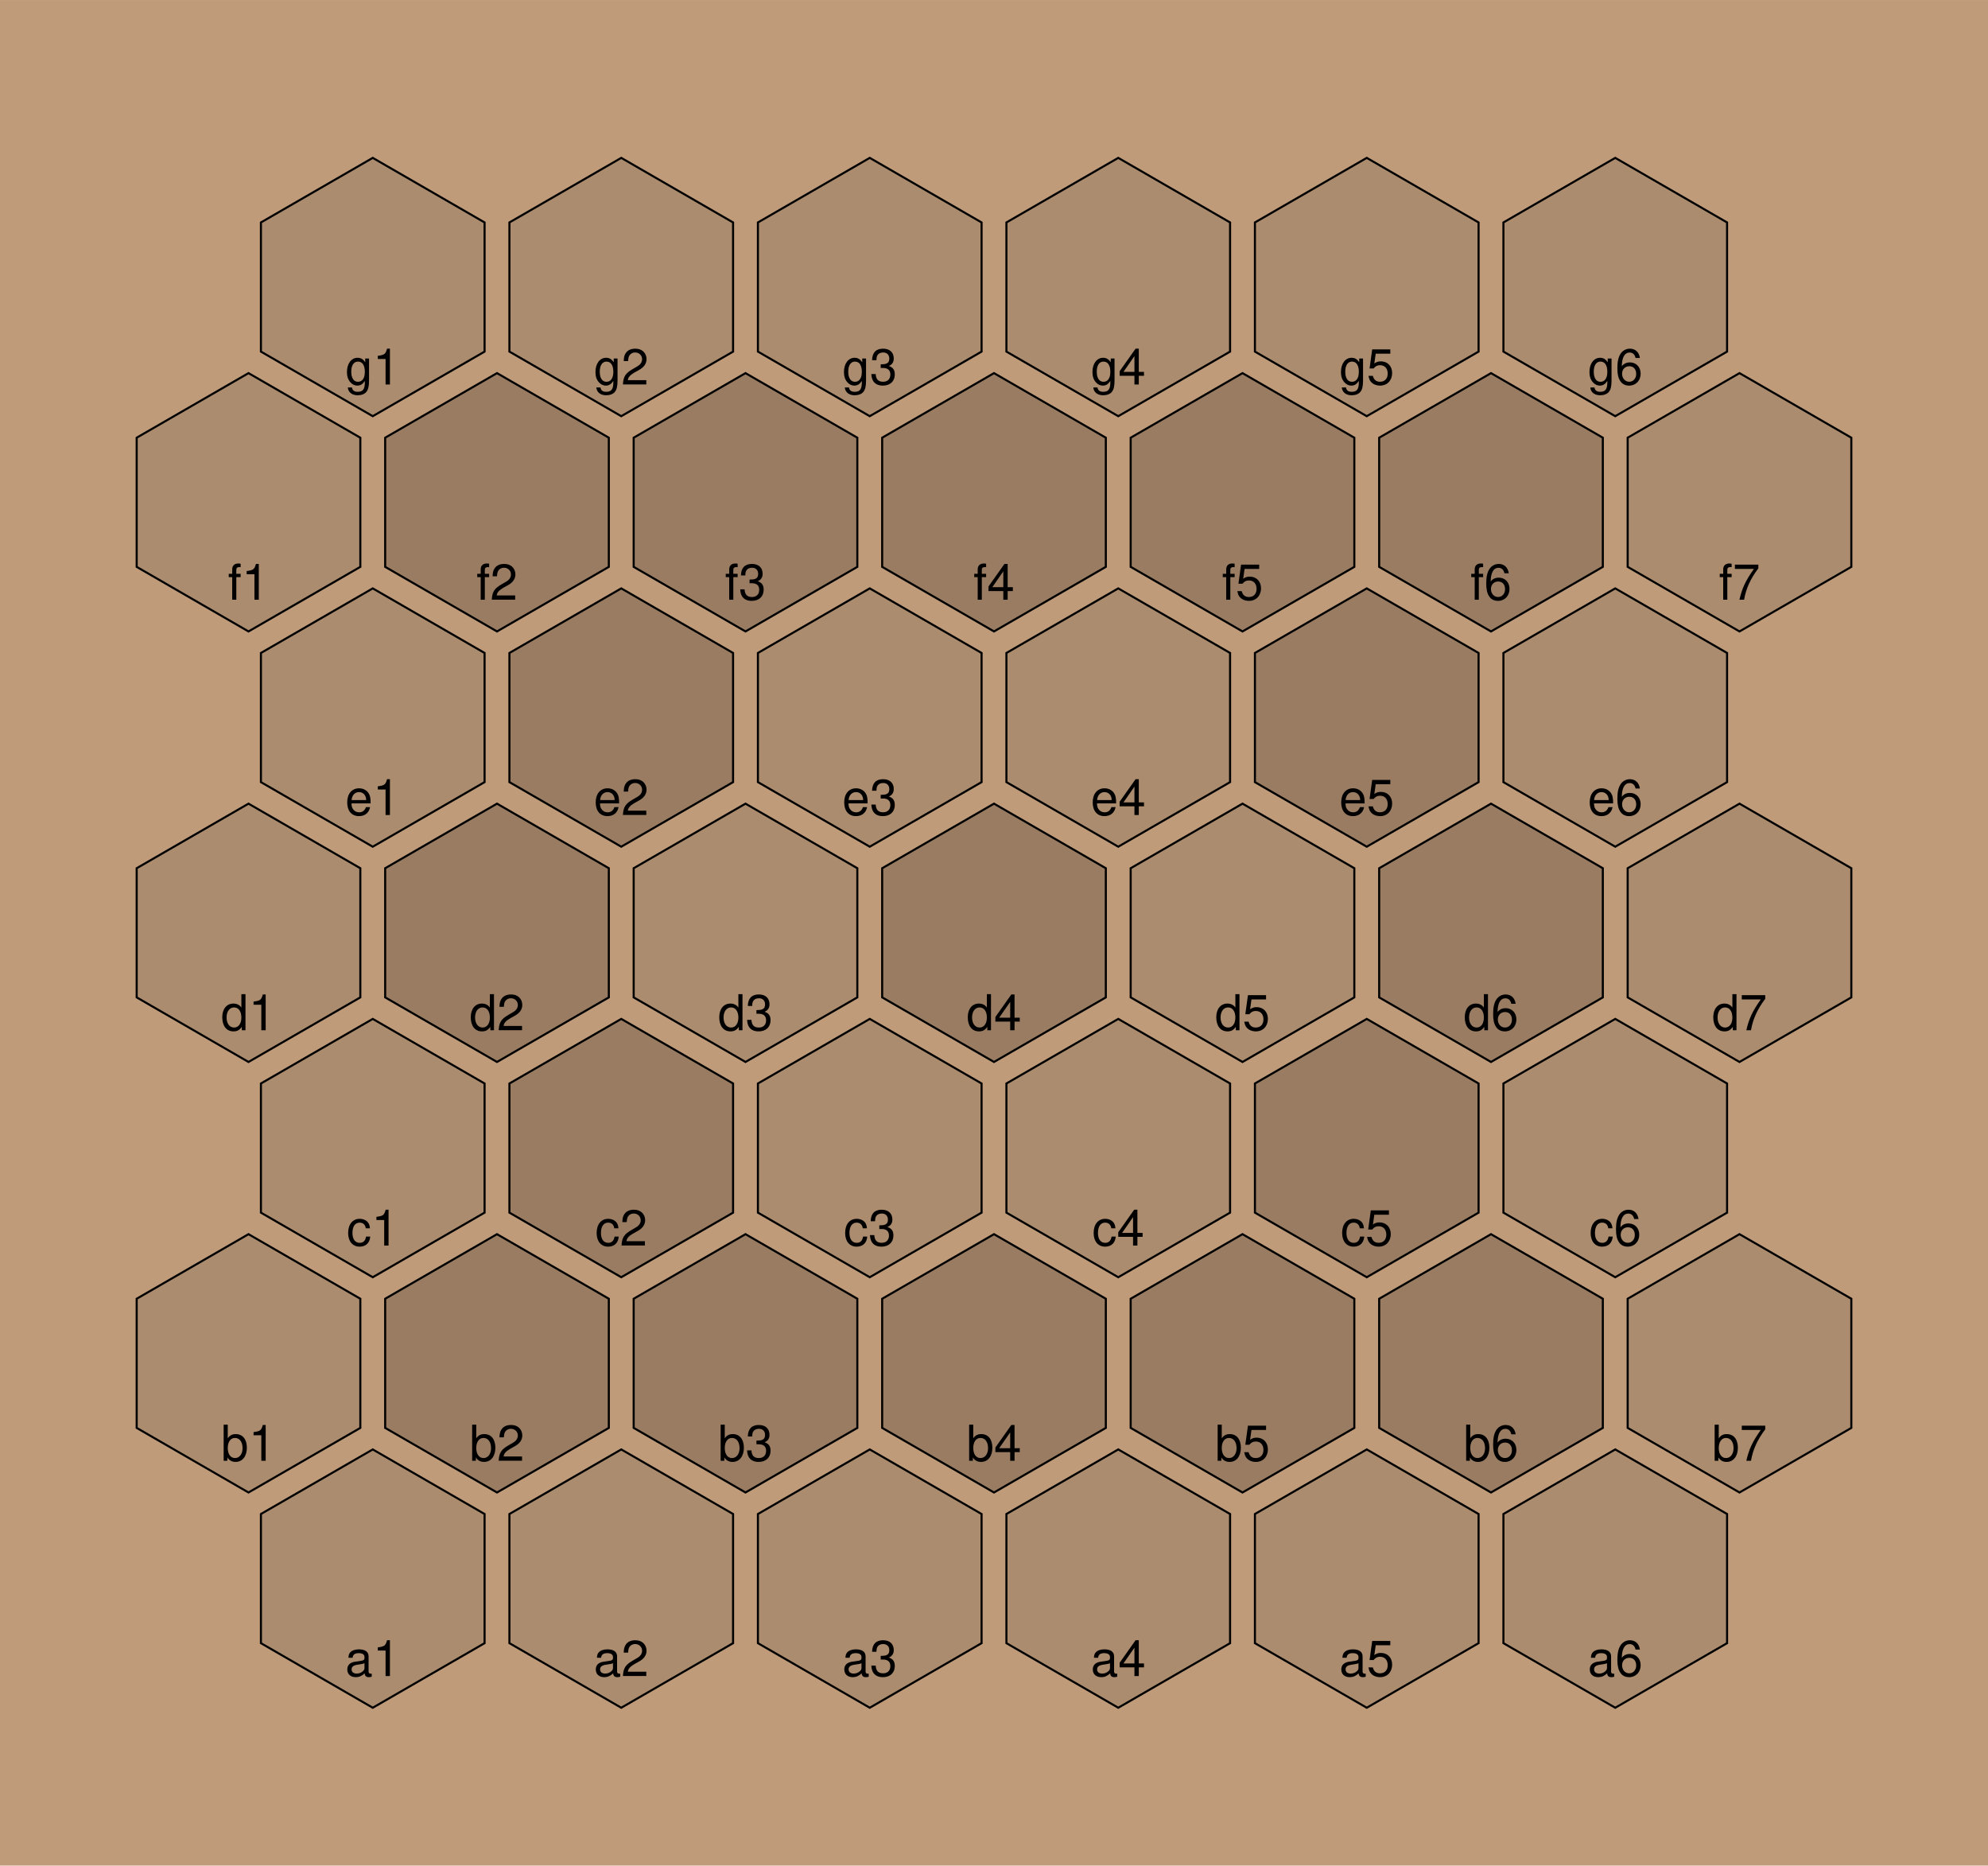
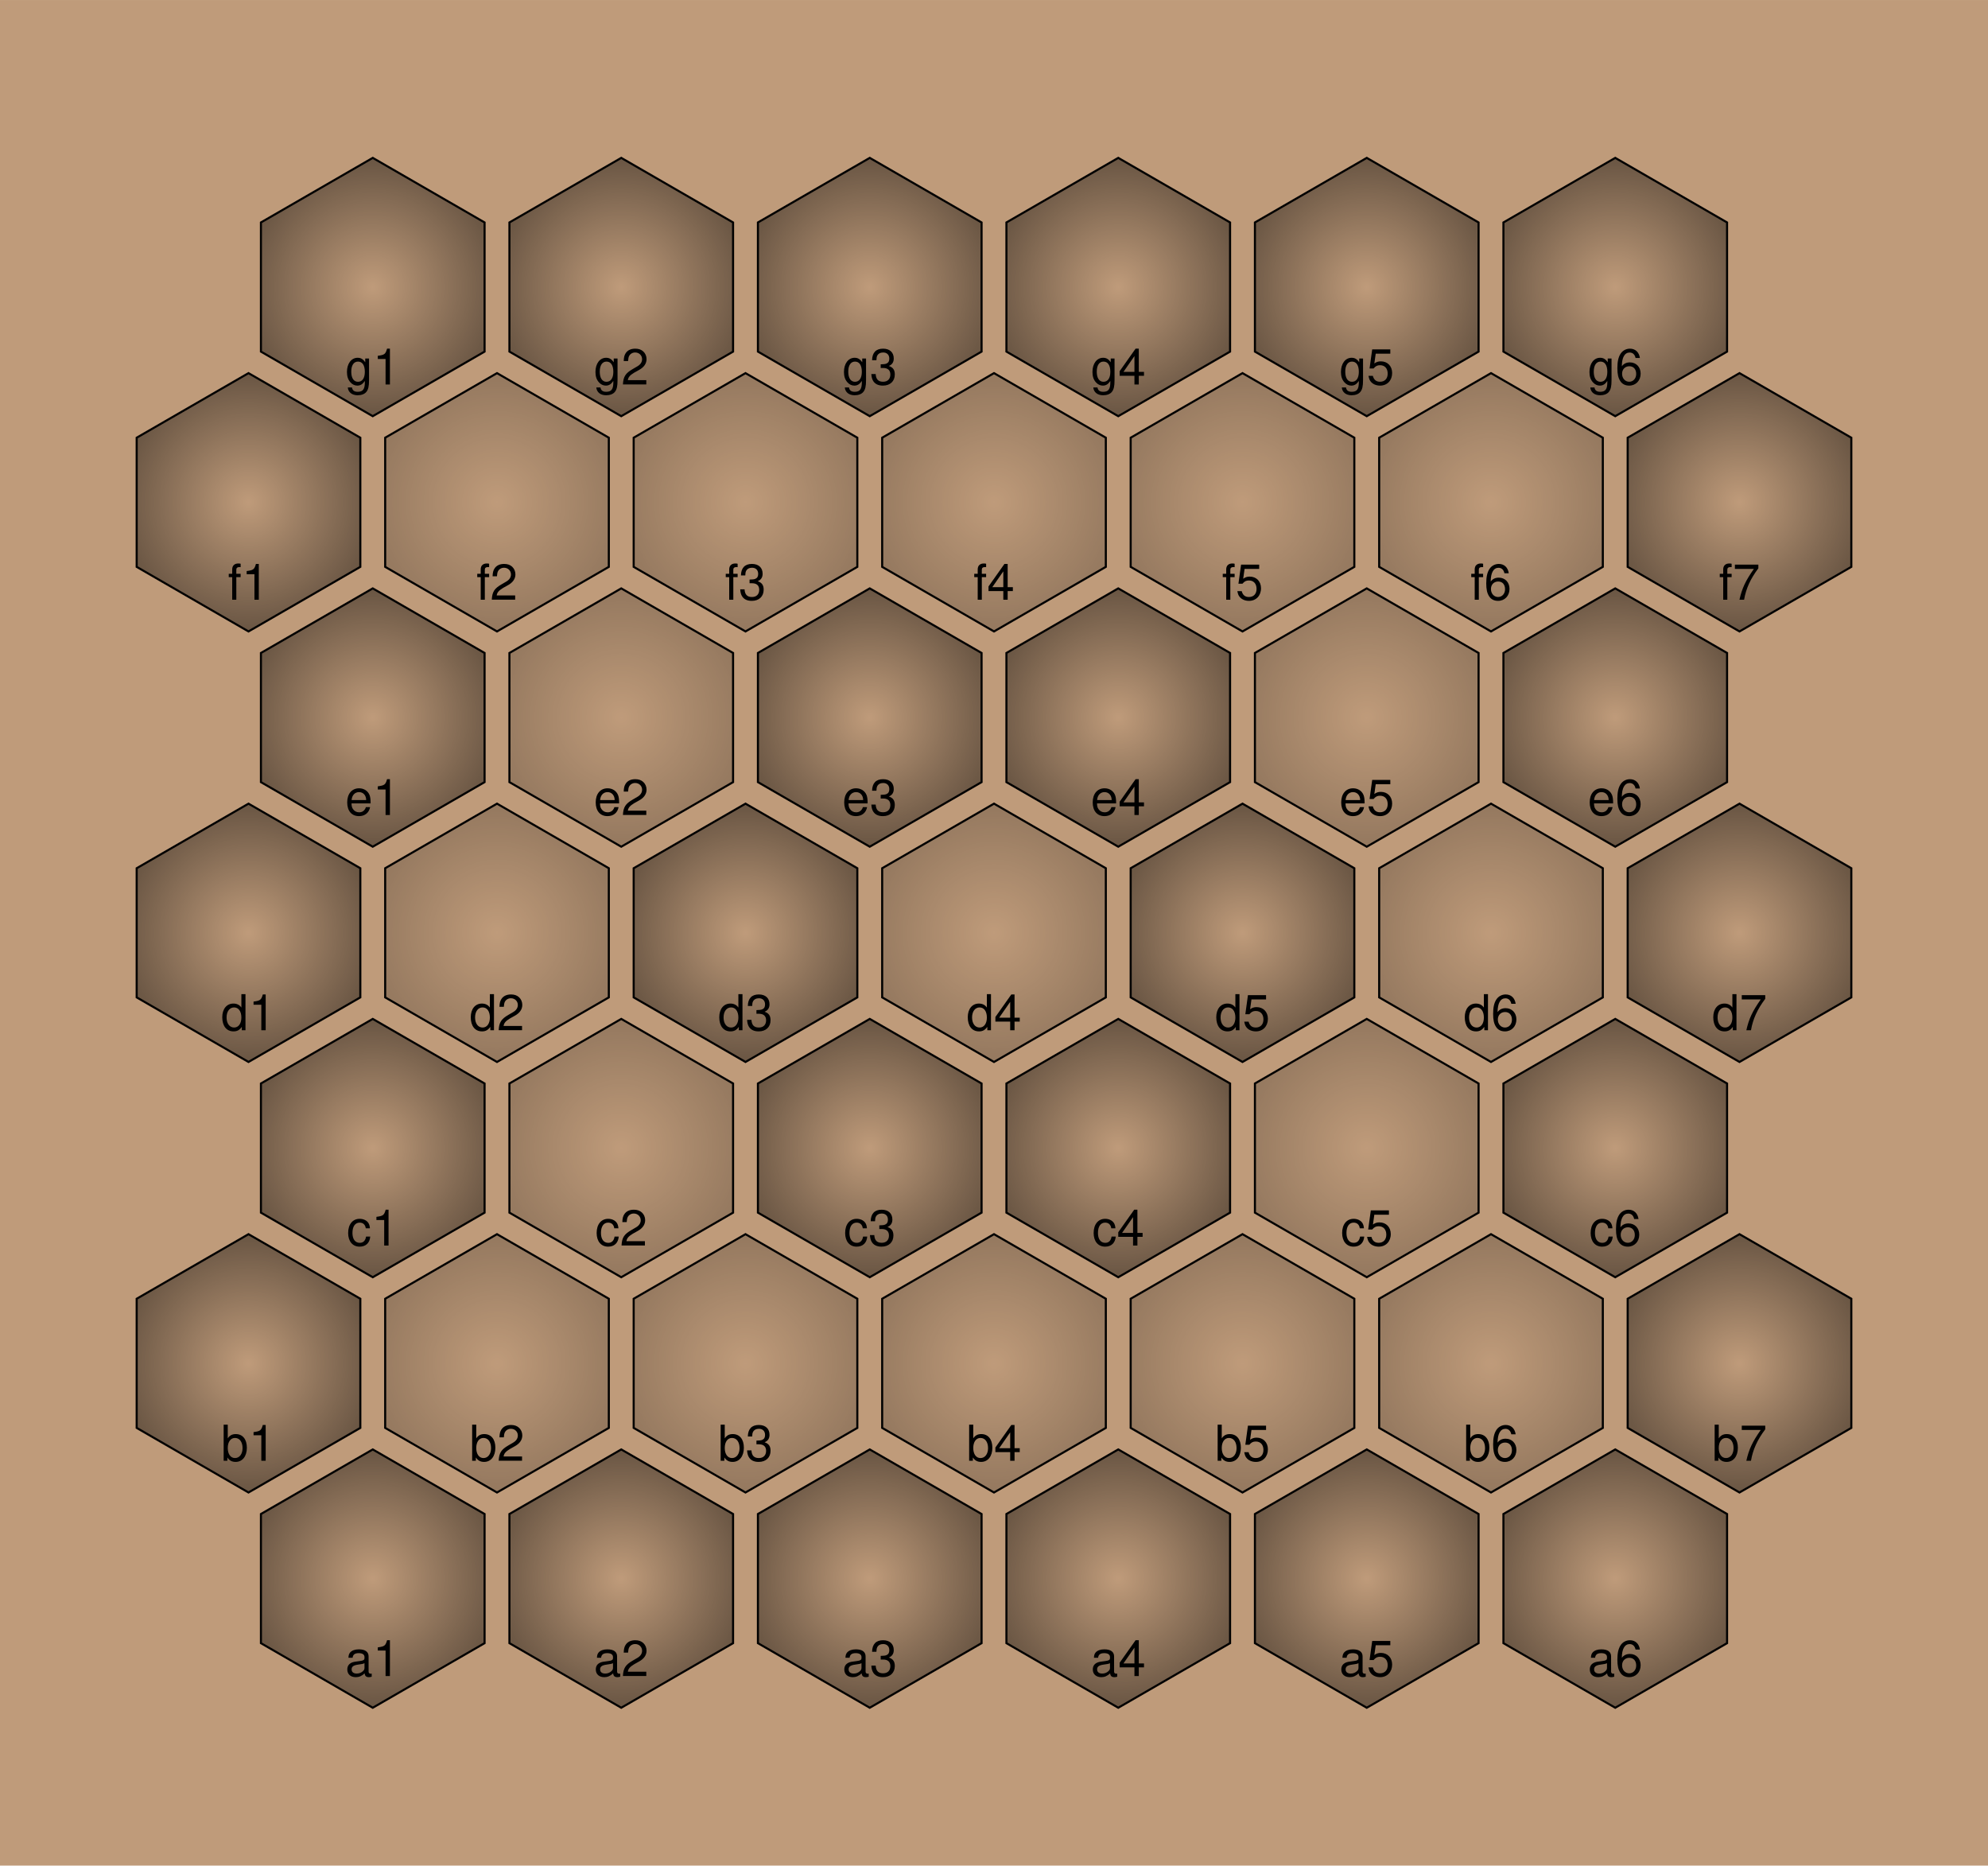
<svg xmlns="http://www.w3.org/2000/svg" width="24.0cm" height="22.517cm" viewBox="-2048.0 -1921.422 4096 3842.843">
  <defs>
- </defs>
+     <radialGradient cx="-1280" cy="1330.215" r="266.043" gradientUnits="userSpaceOnUse" id="d0">
+       <stop offset="0" stop-color="black" stop-opacity="0.0" />
+       <stop offset="1" stop-color="black" stop-opacity="0.45" />
+     </radialGradient>
+     <radialGradient cx="-768" cy="1330.215" r="266.043" gradientUnits="userSpaceOnUse" id="d1">
+       <stop offset="0" stop-color="black" stop-opacity="0.0" />
+       <stop offset="1" stop-color="black" stop-opacity="0.45" />
+     </radialGradient>
+     <radialGradient cx="-256" cy="1330.215" r="266.043" gradientUnits="userSpaceOnUse" id="d2">
+       <stop offset="0" stop-color="black" stop-opacity="0.0" />
+       <stop offset="1" stop-color="black" stop-opacity="0.45" />
+     </radialGradient>
+     <radialGradient cx="256" cy="1330.215" r="266.043" gradientUnits="userSpaceOnUse" id="d3">
+       <stop offset="0" stop-color="black" stop-opacity="0.0" />
+       <stop offset="1" stop-color="black" stop-opacity="0.45" />
+     </radialGradient>
+     <radialGradient cx="768" cy="1330.215" r="266.043" gradientUnits="userSpaceOnUse" id="d4">
+       <stop offset="0" stop-color="black" stop-opacity="0.0" />
+       <stop offset="1" stop-color="black" stop-opacity="0.45" />
+     </radialGradient>
+     <radialGradient cx="1280" cy="1330.215" r="266.043" gradientUnits="userSpaceOnUse" id="d5">
+       <stop offset="0" stop-color="black" stop-opacity="0.0" />
+       <stop offset="1" stop-color="black" stop-opacity="0.45" />
+     </radialGradient>
+     <radialGradient cx="-1536.0" cy="886.81" r="266.043" gradientUnits="userSpaceOnUse" id="d6">
+       <stop offset="0" stop-color="black" stop-opacity="0.0" />
+       <stop offset="1" stop-color="black" stop-opacity="0.45" />
+     </radialGradient>
+     <radialGradient cx="-1024.0" cy="886.81" r="266.043" gradientUnits="userSpaceOnUse" id="d7">
+       <stop offset="0" stop-color="black" stop-opacity="0.0" />
+       <stop offset="1" stop-color="black" stop-opacity="0.225" />
+     </radialGradient>
+     <radialGradient cx="-512" cy="886.81" r="266.043" gradientUnits="userSpaceOnUse" id="d8">
+       <stop offset="0" stop-color="black" stop-opacity="0.0" />
+       <stop offset="1" stop-color="black" stop-opacity="0.225" />
+     </radialGradient>
+     <radialGradient cx="-1.1368683772161603e-13" cy="886.81" r="266.043" gradientUnits="userSpaceOnUse" id="d9">
+       <stop offset="0" stop-color="black" stop-opacity="0.0" />
+       <stop offset="1" stop-color="black" stop-opacity="0.225" />
+     </radialGradient>
+     <radialGradient cx="512" cy="886.81" r="266.043" gradientUnits="userSpaceOnUse" id="d10">
+       <stop offset="0" stop-color="black" stop-opacity="0.0" />
+       <stop offset="1" stop-color="black" stop-opacity="0.225" />
+     </radialGradient>
+     <radialGradient cx="1024" cy="886.81" r="266.043" gradientUnits="userSpaceOnUse" id="d11">
+       <stop offset="0" stop-color="black" stop-opacity="0.0" />
+       <stop offset="1" stop-color="black" stop-opacity="0.225" />
+     </radialGradient>
+     <radialGradient cx="1536.0" cy="886.81" r="266.043" gradientUnits="userSpaceOnUse" id="d12">
+       <stop offset="0" stop-color="black" stop-opacity="0.0" />
+       <stop offset="1" stop-color="black" stop-opacity="0.45" />
+     </radialGradient>
+     <radialGradient cx="-1280.0" cy="443.405" r="266.043" gradientUnits="userSpaceOnUse" id="d13">
+       <stop offset="0" stop-color="black" stop-opacity="0.0" />
+       <stop offset="1" stop-color="black" stop-opacity="0.45" />
+     </radialGradient>
+     <radialGradient cx="-768.0" cy="443.405" r="266.043" gradientUnits="userSpaceOnUse" id="d14">
+       <stop offset="0" stop-color="black" stop-opacity="0.0" />
+       <stop offset="1" stop-color="black" stop-opacity="0.225" />
+     </radialGradient>
+     <radialGradient cx="-256" cy="443.405" r="266.043" gradientUnits="userSpaceOnUse" id="d15">
+       <stop offset="0" stop-color="black" stop-opacity="0.0" />
+       <stop offset="1" stop-color="black" stop-opacity="0.45" />
+     </radialGradient>
+     <radialGradient cx="256" cy="443.405" r="266.043" gradientUnits="userSpaceOnUse" id="d16">
+       <stop offset="0" stop-color="black" stop-opacity="0.0" />
+       <stop offset="1" stop-color="black" stop-opacity="0.45" />
+     </radialGradient>
+     <radialGradient cx="768.0" cy="443.405" r="266.043" gradientUnits="userSpaceOnUse" id="d17">
+       <stop offset="0" stop-color="black" stop-opacity="0.0" />
+       <stop offset="1" stop-color="black" stop-opacity="0.225" />
+     </radialGradient>
+     <radialGradient cx="1280.0" cy="443.405" r="266.043" gradientUnits="userSpaceOnUse" id="d18">
+       <stop offset="0" stop-color="black" stop-opacity="0.0" />
+       <stop offset="1" stop-color="black" stop-opacity="0.45" />
+     </radialGradient>
+     <radialGradient cx="-1536.0" cy="0.0" r="266.043" gradientUnits="userSpaceOnUse" id="d19">
+       <stop offset="0" stop-color="black" stop-opacity="0.0" />
+       <stop offset="1" stop-color="black" stop-opacity="0.45" />
+     </radialGradient>
+     <radialGradient cx="-1024.0" cy="0.0" r="266.043" gradientUnits="userSpaceOnUse" id="d20">
+       <stop offset="0" stop-color="black" stop-opacity="0.0" />
+       <stop offset="1" stop-color="black" stop-opacity="0.225" />
+     </radialGradient>
+     <radialGradient cx="-512.0" cy="0.0" r="266.043" gradientUnits="userSpaceOnUse" id="d21">
+       <stop offset="0" stop-color="black" stop-opacity="0.0" />
+       <stop offset="1" stop-color="black" stop-opacity="0.45" />
+     </radialGradient>
+     <radialGradient cx="0.0" cy="0.0" r="266.043" gradientUnits="userSpaceOnUse" id="d22">
+       <stop offset="0" stop-color="black" stop-opacity="0.0" />
+       <stop offset="1" stop-color="black" stop-opacity="0.225" />
+     </radialGradient>
+     <radialGradient cx="512.0" cy="0.0" r="266.043" gradientUnits="userSpaceOnUse" id="d23">
+       <stop offset="0" stop-color="black" stop-opacity="0.0" />
+       <stop offset="1" stop-color="black" stop-opacity="0.45" />
+     </radialGradient>
+     <radialGradient cx="1024.0" cy="0.0" r="266.043" gradientUnits="userSpaceOnUse" id="d24">
+       <stop offset="0" stop-color="black" stop-opacity="0.0" />
+       <stop offset="1" stop-color="black" stop-opacity="0.225" />
+     </radialGradient>
+     <radialGradient cx="1536.0" cy="0.0" r="266.043" gradientUnits="userSpaceOnUse" id="d25">
+       <stop offset="0" stop-color="black" stop-opacity="0.0" />
+       <stop offset="1" stop-color="black" stop-opacity="0.45" />
+     </radialGradient>
+     <radialGradient cx="-1280.0" cy="-443.405" r="266.043" gradientUnits="userSpaceOnUse" id="d26">
+       <stop offset="0" stop-color="black" stop-opacity="0.0" />
+       <stop offset="1" stop-color="black" stop-opacity="0.45" />
+     </radialGradient>
+     <radialGradient cx="-768.0" cy="-443.405" r="266.043" gradientUnits="userSpaceOnUse" id="d27">
+       <stop offset="0" stop-color="black" stop-opacity="0.0" />
+       <stop offset="1" stop-color="black" stop-opacity="0.225" />
+     </radialGradient>
+     <radialGradient cx="-256" cy="-443.405" r="266.043" gradientUnits="userSpaceOnUse" id="d28">
+       <stop offset="0" stop-color="black" stop-opacity="0.0" />
+       <stop offset="1" stop-color="black" stop-opacity="0.45" />
+     </radialGradient>
+     <radialGradient cx="256" cy="-443.405" r="266.043" gradientUnits="userSpaceOnUse" id="d29">
+       <stop offset="0" stop-color="black" stop-opacity="0.0" />
+       <stop offset="1" stop-color="black" stop-opacity="0.45" />
+     </radialGradient>
+     <radialGradient cx="768.0" cy="-443.405" r="266.043" gradientUnits="userSpaceOnUse" id="d30">
+       <stop offset="0" stop-color="black" stop-opacity="0.0" />
+       <stop offset="1" stop-color="black" stop-opacity="0.225" />
+     </radialGradient>
+     <radialGradient cx="1280.0" cy="-443.405" r="266.043" gradientUnits="userSpaceOnUse" id="d31">
+       <stop offset="0" stop-color="black" stop-opacity="0.0" />
+       <stop offset="1" stop-color="black" stop-opacity="0.45" />
+     </radialGradient>
+     <radialGradient cx="-1536.0" cy="-886.81" r="266.043" gradientUnits="userSpaceOnUse" id="d32">
+       <stop offset="0" stop-color="black" stop-opacity="0.0" />
+       <stop offset="1" stop-color="black" stop-opacity="0.45" />
+     </radialGradient>
+     <radialGradient cx="-1024" cy="-886.81" r="266.043" gradientUnits="userSpaceOnUse" id="d33">
+       <stop offset="0" stop-color="black" stop-opacity="0.0" />
+       <stop offset="1" stop-color="black" stop-opacity="0.225" />
+     </radialGradient>
+     <radialGradient cx="-512" cy="-886.81" r="266.043" gradientUnits="userSpaceOnUse" id="d34">
+       <stop offset="0" stop-color="black" stop-opacity="0.0" />
+       <stop offset="1" stop-color="black" stop-opacity="0.225" />
+     </radialGradient>
+     <radialGradient cx="1.1368683772161603e-13" cy="-886.81" r="266.043" gradientUnits="userSpaceOnUse" id="d35">
+       <stop offset="0" stop-color="black" stop-opacity="0.0" />
+       <stop offset="1" stop-color="black" stop-opacity="0.225" />
+     </radialGradient>
+     <radialGradient cx="512" cy="-886.81" r="266.043" gradientUnits="userSpaceOnUse" id="d36">
+       <stop offset="0" stop-color="black" stop-opacity="0.0" />
+       <stop offset="1" stop-color="black" stop-opacity="0.225" />
+     </radialGradient>
+     <radialGradient cx="1024.0" cy="-886.81" r="266.043" gradientUnits="userSpaceOnUse" id="d37">
+       <stop offset="0" stop-color="black" stop-opacity="0.0" />
+       <stop offset="1" stop-color="black" stop-opacity="0.225" />
+     </radialGradient>
+     <radialGradient cx="1536.0" cy="-886.81" r="266.043" gradientUnits="userSpaceOnUse" id="d38">
+       <stop offset="0" stop-color="black" stop-opacity="0.0" />
+       <stop offset="1" stop-color="black" stop-opacity="0.45" />
+     </radialGradient>
+     <radialGradient cx="-1280" cy="-1330.215" r="266.043" gradientUnits="userSpaceOnUse" id="d39">
+       <stop offset="0" stop-color="black" stop-opacity="0.0" />
+       <stop offset="1" stop-color="black" stop-opacity="0.45" />
+     </radialGradient>
+     <radialGradient cx="-768" cy="-1330.215" r="266.043" gradientUnits="userSpaceOnUse" id="d40">
+       <stop offset="0" stop-color="black" stop-opacity="0.0" />
+       <stop offset="1" stop-color="black" stop-opacity="0.45" />
+     </radialGradient>
+     <radialGradient cx="-256" cy="-1330.215" r="266.043" gradientUnits="userSpaceOnUse" id="d41">
+       <stop offset="0" stop-color="black" stop-opacity="0.0" />
+       <stop offset="1" stop-color="black" stop-opacity="0.45" />
+     </radialGradient>
+     <radialGradient cx="256" cy="-1330.215" r="266.043" gradientUnits="userSpaceOnUse" id="d42">
+       <stop offset="0" stop-color="black" stop-opacity="0.0" />
+       <stop offset="1" stop-color="black" stop-opacity="0.45" />
+     </radialGradient>
+     <radialGradient cx="768" cy="-1330.215" r="266.043" gradientUnits="userSpaceOnUse" id="d43">
+       <stop offset="0" stop-color="black" stop-opacity="0.0" />
+       <stop offset="1" stop-color="black" stop-opacity="0.45" />
+     </radialGradient>
+     <radialGradient cx="1280" cy="-1330.215" r="266.043" gradientUnits="userSpaceOnUse" id="d44">
+       <stop offset="0" stop-color="black" stop-opacity="0.0" />
+       <stop offset="1" stop-color="black" stop-opacity="0.45" />
+     </radialGradient>
+   </defs>
  <rect x="-2048.0" y="-1921.422" width="4096" height="3842.843" fill="#BF9B7A" />
-   <path d="M-1049.6,1197.194 L-1280,1064.172 L-1510.4,1197.194 L-1510.4,1463.237 L-1280,1596.258 L-1049.6,1463.237 Z" fill-opacity="0.1" stroke="black" stroke-width="4.267" />
+   <path d="M-1049.6,1197.194 L-1280,1064.172 L-1510.4,1197.194 L-1510.4,1463.237 L-1280,1596.258 L-1049.6,1463.237 Z" fill="url(#d0)" stroke="black" stroke-width="4.267" />
  <text x="-1280" y="1507.577" font-size="102" font-family="Helvetica" fill="black" text-anchor="middle" dominant-baseline="central">a1</text>
-   <path d="M-537.6,1197.194 L-768,1064.172 L-998.4,1197.194 L-998.4,1463.237 L-768,1596.258 L-537.6,1463.237 Z" fill-opacity="0.1" stroke="black" stroke-width="4.267" />
+   <path d="M-537.6,1197.194 L-768,1064.172 L-998.4,1197.194 L-998.4,1463.237 L-768,1596.258 L-537.6,1463.237 Z" fill="url(#d1)" stroke="black" stroke-width="4.267" />
  <text x="-768" y="1507.577" font-size="102" font-family="Helvetica" fill="black" text-anchor="middle" dominant-baseline="central">a2</text>
-   <path d="M-25.6,1197.194 L-256,1064.172 L-486.4,1197.194 L-486.4,1463.237 L-256,1596.258 L-25.6,1463.237 Z" fill-opacity="0.1" stroke="black" stroke-width="4.267" />
+   <path d="M-25.6,1197.194 L-256,1064.172 L-486.4,1197.194 L-486.4,1463.237 L-256,1596.258 L-25.6,1463.237 Z" fill="url(#d2)" stroke="black" stroke-width="4.267" />
  <text x="-256" y="1507.577" font-size="102" font-family="Helvetica" fill="black" text-anchor="middle" dominant-baseline="central">a3</text>
-   <path d="M486.4,1197.194 L256,1064.172 L25.6,1197.194 L25.6,1463.237 L256,1596.258 L486.4,1463.237 Z" fill-opacity="0.1" stroke="black" stroke-width="4.267" />
+   <path d="M486.4,1197.194 L256,1064.172 L25.6,1197.194 L25.6,1463.237 L256,1596.258 L486.4,1463.237 Z" fill="url(#d3)" stroke="black" stroke-width="4.267" />
  <text x="256" y="1507.577" font-size="102" font-family="Helvetica" fill="black" text-anchor="middle" dominant-baseline="central">a4</text>
-   <path d="M998.4,1197.194 L768,1064.172 L537.6,1197.194 L537.6,1463.237 L768,1596.258 L998.4,1463.237 Z" fill-opacity="0.1" stroke="black" stroke-width="4.267" />
+   <path d="M998.4,1197.194 L768,1064.172 L537.6,1197.194 L537.6,1463.237 L768,1596.258 L998.4,1463.237 Z" fill="url(#d4)" stroke="black" stroke-width="4.267" />
  <text x="768" y="1507.577" font-size="102" font-family="Helvetica" fill="black" text-anchor="middle" dominant-baseline="central">a5</text>
-   <path d="M1510.4,1197.194 L1280,1064.172 L1049.6,1197.194 L1049.6,1463.237 L1280,1596.258 L1510.4,1463.237 Z" fill-opacity="0.1" stroke="black" stroke-width="4.267" />
+   <path d="M1510.4,1197.194 L1280,1064.172 L1049.6,1197.194 L1049.6,1463.237 L1280,1596.258 L1510.4,1463.237 Z" fill="url(#d5)" stroke="black" stroke-width="4.267" />
  <text x="1280" y="1507.577" font-size="102" font-family="Helvetica" fill="black" text-anchor="middle" dominant-baseline="central">a6</text>
-   <path d="M-1305.6,753.789 L-1536.0,620.767 L-1766.4,753.789 L-1766.4,1019.832 L-1536.0,1152.853 L-1305.6,1019.832 Z" fill-opacity="0.1" stroke="black" stroke-width="4.267" />
+   <path d="M-1305.6,753.789 L-1536.0,620.767 L-1766.4,753.789 L-1766.4,1019.832 L-1536.0,1152.853 L-1305.6,1019.832 Z" fill="url(#d6)" stroke="black" stroke-width="4.267" />
  <text x="-1536.0" y="1064.172" font-size="102" font-family="Helvetica" fill="black" text-anchor="middle" dominant-baseline="central">b1</text>
-   <path d="M-793.6,753.789 L-1024.0,620.767 L-1254.4,753.789 L-1254.4,1019.832 L-1024.0,1152.853 L-793.6,1019.832 Z" fill-opacity="0.2" stroke="black" stroke-width="4.267" />
+   <path d="M-793.6,753.789 L-1024.0,620.767 L-1254.4,753.789 L-1254.4,1019.832 L-1024.0,1152.853 L-793.6,1019.832 Z" fill="url(#d7)" stroke="black" stroke-width="4.267" />
  <text x="-1024.0" y="1064.172" font-size="102" font-family="Helvetica" fill="black" text-anchor="middle" dominant-baseline="central">b2</text>
-   <path d="M-281.6,753.789 L-512,620.767 L-742.4,753.789 L-742.4,1019.832 L-512,1152.853 L-281.6,1019.832 Z" fill-opacity="0.2" stroke="black" stroke-width="4.267" />
+   <path d="M-281.6,753.789 L-512,620.767 L-742.4,753.789 L-742.4,1019.832 L-512,1152.853 L-281.6,1019.832 Z" fill="url(#d8)" stroke="black" stroke-width="4.267" />
  <text x="-512" y="1064.172" font-size="102" font-family="Helvetica" fill="black" text-anchor="middle" dominant-baseline="central">b3</text>
-   <path d="M230.4,753.789 L-9.739640205480146e-14,620.767 L-230.4,753.789 L-230.4,1019.832 L-1.6255814472205976e-13,1152.853 L230.4,1019.832 Z" fill-opacity="0.2" stroke="black" stroke-width="4.267" />
+   <path d="M230.4,753.789 L-9.739640205480146e-14,620.767 L-230.4,753.789 L-230.4,1019.832 L-1.6255814472205976e-13,1152.853 L230.4,1019.832 Z" fill="url(#d9)" stroke="black" stroke-width="4.267" />
  <text x="-1.1368683772161603e-13" y="1064.172" font-size="102" font-family="Helvetica" fill="black" text-anchor="middle" dominant-baseline="central">b4</text>
-   <path d="M742.4,753.789 L512,620.767 L281.6,753.789 L281.6,1019.832 L512,1152.853 L742.4,1019.832 Z" fill-opacity="0.2" stroke="black" stroke-width="4.267" />
+   <path d="M742.4,753.789 L512,620.767 L281.6,753.789 L281.6,1019.832 L512,1152.853 L742.4,1019.832 Z" fill="url(#d10)" stroke="black" stroke-width="4.267" />
  <text x="512" y="1064.172" font-size="102" font-family="Helvetica" fill="black" text-anchor="middle" dominant-baseline="central">b5</text>
-   <path d="M1254.4,753.789 L1024,620.767 L793.6,753.789 L793.6,1019.832 L1024,1152.853 L1254.4,1019.832 Z" fill-opacity="0.2" stroke="black" stroke-width="4.267" />
+   <path d="M1254.4,753.789 L1024,620.767 L793.6,753.789 L793.6,1019.832 L1024,1152.853 L1254.4,1019.832 Z" fill="url(#d11)" stroke="black" stroke-width="4.267" />
  <text x="1024" y="1064.172" font-size="102" font-family="Helvetica" fill="black" text-anchor="middle" dominant-baseline="central">b6</text>
-   <path d="M1766.4,753.789 L1536.0,620.767 L1305.6,753.789 L1305.6,1019.832 L1536.0,1152.853 L1766.4,1019.832 Z" fill-opacity="0.1" stroke="black" stroke-width="4.267" />
+   <path d="M1766.4,753.789 L1536.0,620.767 L1305.6,753.789 L1305.6,1019.832 L1536.0,1152.853 L1766.4,1019.832 Z" fill="url(#d12)" stroke="black" stroke-width="4.267" />
  <text x="1536.0" y="1064.172" font-size="102" font-family="Helvetica" fill="black" text-anchor="middle" dominant-baseline="central">b7</text>
-   <path d="M-1049.6,310.384 L-1280.0,177.362 L-1510.4,310.384 L-1510.4,576.427 L-1280.0,709.448 L-1049.6,576.427 Z" fill-opacity="0.1" stroke="black" stroke-width="4.267" />
+   <path d="M-1049.6,310.384 L-1280.0,177.362 L-1510.4,310.384 L-1510.4,576.427 L-1280.0,709.448 L-1049.6,576.427 Z" fill="url(#d13)" stroke="black" stroke-width="4.267" />
  <text x="-1280.0" y="620.767" font-size="102" font-family="Helvetica" fill="black" text-anchor="middle" dominant-baseline="central">c1</text>
-   <path d="M-537.6,310.384 L-768.0,177.362 L-998.4,310.384 L-998.4,576.427 L-768.0,709.448 L-537.6,576.427 Z" fill-opacity="0.2" stroke="black" stroke-width="4.267" />
+   <path d="M-537.6,310.384 L-768.0,177.362 L-998.4,310.384 L-998.4,576.427 L-768.0,709.448 L-537.6,576.427 Z" fill="url(#d14)" stroke="black" stroke-width="4.267" />
  <text x="-768.0" y="620.767" font-size="102" font-family="Helvetica" fill="black" text-anchor="middle" dominant-baseline="central">c2</text>
-   <path d="M-25.6,310.384 L-256,177.362 L-486.4,310.384 L-486.4,576.427 L-256,709.448 L-25.6,576.427 Z" fill-opacity="0.1" stroke="black" stroke-width="4.267" />
+   <path d="M-25.6,310.384 L-256,177.362 L-486.4,310.384 L-486.4,576.427 L-256,709.448 L-25.6,576.427 Z" fill="url(#d15)" stroke="black" stroke-width="4.267" />
  <text x="-256" y="620.767" font-size="102" font-family="Helvetica" fill="black" text-anchor="middle" dominant-baseline="central">c3</text>
-   <path d="M486.4,310.384 L256,177.362 L25.6,310.384 L25.6,576.427 L256,709.448 L486.4,576.427 Z" fill-opacity="0.1" stroke="black" stroke-width="4.267" />
+   <path d="M486.4,310.384 L256,177.362 L25.6,310.384 L25.6,576.427 L256,709.448 L486.4,576.427 Z" fill="url(#d16)" stroke="black" stroke-width="4.267" />
  <text x="256" y="620.767" font-size="102" font-family="Helvetica" fill="black" text-anchor="middle" dominant-baseline="central">c4</text>
-   <path d="M998.4,310.384 L768.0,177.362 L537.6,310.384 L537.6,576.427 L768.0,709.448 L998.4,576.427 Z" fill-opacity="0.2" stroke="black" stroke-width="4.267" />
+   <path d="M998.4,310.384 L768.0,177.362 L537.6,310.384 L537.6,576.427 L768.0,709.448 L998.4,576.427 Z" fill="url(#d17)" stroke="black" stroke-width="4.267" />
  <text x="768.0" y="620.767" font-size="102" font-family="Helvetica" fill="black" text-anchor="middle" dominant-baseline="central">c5</text>
-   <path d="M1510.4,310.384 L1280.0,177.362 L1049.6,310.384 L1049.6,576.427 L1280.0,709.448 L1510.4,576.427 Z" fill-opacity="0.1" stroke="black" stroke-width="4.267" />
+   <path d="M1510.4,310.384 L1280.0,177.362 L1049.6,310.384 L1049.6,576.427 L1280.0,709.448 L1510.4,576.427 Z" fill="url(#d18)" stroke="black" stroke-width="4.267" />
  <text x="1280.0" y="620.767" font-size="102" font-family="Helvetica" fill="black" text-anchor="middle" dominant-baseline="central">c6</text>
-   <path d="M-1305.6,-133.022 L-1536.0,-266.043 L-1766.4,-133.022 L-1766.4,133.022 L-1536.0,266.043 L-1305.6,133.022 Z" fill-opacity="0.1" stroke="black" stroke-width="4.267" />
+   <path d="M-1305.6,-133.022 L-1536.0,-266.043 L-1766.4,-133.022 L-1766.4,133.022 L-1536.0,266.043 L-1305.6,133.022 Z" fill="url(#d19)" stroke="black" stroke-width="4.267" />
  <text x="-1536.0" y="177.362" font-size="102" font-family="Helvetica" fill="black" text-anchor="middle" dominant-baseline="central">d1</text>
-   <path d="M-793.6,-133.022 L-1024.0,-266.043 L-1254.4,-133.022 L-1254.4,133.022 L-1024.0,266.043 L-793.6,133.022 Z" fill-opacity="0.2" stroke="black" stroke-width="4.267" />
+   <path d="M-793.6,-133.022 L-1024.0,-266.043 L-1254.4,-133.022 L-1254.4,133.022 L-1024.0,266.043 L-793.6,133.022 Z" fill="url(#d20)" stroke="black" stroke-width="4.267" />
  <text x="-1024.0" y="177.362" font-size="102" font-family="Helvetica" fill="black" text-anchor="middle" dominant-baseline="central">d2</text>
-   <path d="M-281.6,-133.022 L-512.0,-266.043 L-742.4,-133.022 L-742.4,133.022 L-512.0,266.043 L-281.6,133.022 Z" fill-opacity="0.1" stroke="black" stroke-width="4.267" />
+   <path d="M-281.6,-133.022 L-512.0,-266.043 L-742.4,-133.022 L-742.4,133.022 L-512.0,266.043 L-281.6,133.022 Z" fill="url(#d21)" stroke="black" stroke-width="4.267" />
  <text x="-512.0" y="177.362" font-size="102" font-family="Helvetica" fill="black" text-anchor="middle" dominant-baseline="central">d3</text>
-   <path d="M230.4,-133.022 L1.629043566681457e-14,-266.043 L-230.4,-133.022 L-230.4,133.022 L-4.8871307000443714e-14,266.043 L230.4,133.022 Z" fill-opacity="0.2" stroke="black" stroke-width="4.267" />
+   <path d="M230.4,-133.022 L1.629043566681457e-14,-266.043 L-230.4,-133.022 L-230.4,133.022 L-4.8871307000443714e-14,266.043 L230.4,133.022 Z" fill="url(#d22)" stroke="black" stroke-width="4.267" />
  <text x="0.0" y="177.362" font-size="102" font-family="Helvetica" fill="black" text-anchor="middle" dominant-baseline="central">d4</text>
-   <path d="M742.4,-133.022 L512.0,-266.043 L281.6,-133.022 L281.6,133.022 L512,266.043 L742.4,133.022 Z" fill-opacity="0.1" stroke="black" stroke-width="4.267" />
+   <path d="M742.4,-133.022 L512.0,-266.043 L281.6,-133.022 L281.6,133.022 L512,266.043 L742.4,133.022 Z" fill="url(#d23)" stroke="black" stroke-width="4.267" />
  <text x="512.0" y="177.362" font-size="102" font-family="Helvetica" fill="black" text-anchor="middle" dominant-baseline="central">d5</text>
-   <path d="M1254.4,-133.022 L1024.0,-266.043 L793.6,-133.022 L793.6,133.022 L1024.0,266.043 L1254.4,133.022 Z" fill-opacity="0.2" stroke="black" stroke-width="4.267" />
+   <path d="M1254.4,-133.022 L1024.0,-266.043 L793.6,-133.022 L793.6,133.022 L1024.0,266.043 L1254.4,133.022 Z" fill="url(#d24)" stroke="black" stroke-width="4.267" />
  <text x="1024.0" y="177.362" font-size="102" font-family="Helvetica" fill="black" text-anchor="middle" dominant-baseline="central">d6</text>
-   <path d="M1766.4,-133.022 L1536.0,-266.043 L1305.6,-133.022 L1305.6,133.022 L1536.0,266.043 L1766.4,133.022 Z" fill-opacity="0.1" stroke="black" stroke-width="4.267" />
+   <path d="M1766.4,-133.022 L1536.0,-266.043 L1305.6,-133.022 L1305.6,133.022 L1536.0,266.043 L1766.4,133.022 Z" fill="url(#d25)" stroke="black" stroke-width="4.267" />
  <text x="1536.0" y="177.362" font-size="102" font-family="Helvetica" fill="black" text-anchor="middle" dominant-baseline="central">d7</text>
-   <path d="M-1049.6,-576.427 L-1280.0,-709.448 L-1510.4,-576.427 L-1510.4,-310.384 L-1280.0,-177.362 L-1049.6,-310.384 Z" fill-opacity="0.1" stroke="black" stroke-width="4.267" />
+   <path d="M-1049.6,-576.427 L-1280.0,-709.448 L-1510.4,-576.427 L-1510.4,-310.384 L-1280.0,-177.362 L-1049.6,-310.384 Z" fill="url(#d26)" stroke="black" stroke-width="4.267" />
  <text x="-1280.0" y="-266.043" font-size="102" font-family="Helvetica" fill="black" text-anchor="middle" dominant-baseline="central">e1</text>
-   <path d="M-537.6,-576.427 L-768.0,-709.448 L-998.4,-576.427 L-998.4,-310.384 L-768.0,-177.362 L-537.6,-310.384 Z" fill-opacity="0.2" stroke="black" stroke-width="4.267" />
+   <path d="M-537.6,-576.427 L-768.0,-709.448 L-998.4,-576.427 L-998.4,-310.384 L-768.0,-177.362 L-537.6,-310.384 Z" fill="url(#d27)" stroke="black" stroke-width="4.267" />
  <text x="-768.0" y="-266.043" font-size="102" font-family="Helvetica" fill="black" text-anchor="middle" dominant-baseline="central">e2</text>
-   <path d="M-25.6,-576.427 L-256,-709.448 L-486.4,-576.427 L-486.4,-310.384 L-256.0,-177.362 L-25.6,-310.384 Z" fill-opacity="0.1" stroke="black" stroke-width="4.267" />
+   <path d="M-25.6,-576.427 L-256,-709.448 L-486.4,-576.427 L-486.4,-310.384 L-256.0,-177.362 L-25.6,-310.384 Z" fill="url(#d28)" stroke="black" stroke-width="4.267" />
  <text x="-256" y="-266.043" font-size="102" font-family="Helvetica" fill="black" text-anchor="middle" dominant-baseline="central">e3</text>
-   <path d="M486.4,-576.427 L256,-709.448 L25.6,-576.427 L25.6,-310.384 L256.0,-177.362 L486.4,-310.384 Z" fill-opacity="0.1" stroke="black" stroke-width="4.267" />
+   <path d="M486.4,-576.427 L256,-709.448 L25.6,-576.427 L25.6,-310.384 L256.0,-177.362 L486.4,-310.384 Z" fill="url(#d29)" stroke="black" stroke-width="4.267" />
  <text x="256" y="-266.043" font-size="102" font-family="Helvetica" fill="black" text-anchor="middle" dominant-baseline="central">e4</text>
-   <path d="M998.4,-576.427 L768.0,-709.448 L537.6,-576.427 L537.6,-310.384 L768.0,-177.362 L998.4,-310.384 Z" fill-opacity="0.2" stroke="black" stroke-width="4.267" />
+   <path d="M998.4,-576.427 L768.0,-709.448 L537.6,-576.427 L537.6,-310.384 L768.0,-177.362 L998.4,-310.384 Z" fill="url(#d30)" stroke="black" stroke-width="4.267" />
  <text x="768.0" y="-266.043" font-size="102" font-family="Helvetica" fill="black" text-anchor="middle" dominant-baseline="central">e5</text>
-   <path d="M1510.4,-576.427 L1280.0,-709.448 L1049.6,-576.427 L1049.6,-310.384 L1280.0,-177.362 L1510.4,-310.384 Z" fill-opacity="0.1" stroke="black" stroke-width="4.267" />
+   <path d="M1510.4,-576.427 L1280.0,-709.448 L1049.6,-576.427 L1049.6,-310.384 L1280.0,-177.362 L1510.4,-310.384 Z" fill="url(#d31)" stroke="black" stroke-width="4.267" />
  <text x="1280.0" y="-266.043" font-size="102" font-family="Helvetica" fill="black" text-anchor="middle" dominant-baseline="central">e6</text>
-   <path d="M-1305.6,-1019.832 L-1536.0,-1152.853 L-1766.4,-1019.832 L-1766.4,-753.789 L-1536.0,-620.767 L-1305.6,-753.789 Z" fill-opacity="0.1" stroke="black" stroke-width="4.267" />
+   <path d="M-1305.6,-1019.832 L-1536.0,-1152.853 L-1766.4,-1019.832 L-1766.4,-753.789 L-1536.0,-620.767 L-1305.6,-753.789 Z" fill="url(#d32)" stroke="black" stroke-width="4.267" />
  <text x="-1536.0" y="-709.448" font-size="102" font-family="Helvetica" fill="black" text-anchor="middle" dominant-baseline="central">f1</text>
-   <path d="M-793.6,-1019.832 L-1024,-1152.853 L-1254.4,-1019.832 L-1254.4,-753.789 L-1024,-620.767 L-793.6,-753.789 Z" fill-opacity="0.2" stroke="black" stroke-width="4.267" />
+   <path d="M-793.6,-1019.832 L-1024,-1152.853 L-1254.4,-1019.832 L-1254.4,-753.789 L-1024,-620.767 L-793.6,-753.789 Z" fill="url(#d33)" stroke="black" stroke-width="4.267" />
  <text x="-1024" y="-709.448" font-size="102" font-family="Helvetica" fill="black" text-anchor="middle" dominant-baseline="central">f2</text>
-   <path d="M-281.6,-1019.832 L-512,-1152.853 L-742.4,-1019.832 L-742.4,-753.789 L-512,-620.767 L-281.6,-753.789 Z" fill-opacity="0.2" stroke="black" stroke-width="4.267" />
+   <path d="M-281.6,-1019.832 L-512,-1152.853 L-742.4,-1019.832 L-742.4,-753.789 L-512,-620.767 L-281.6,-753.789 Z" fill="url(#d34)" stroke="black" stroke-width="4.267" />
  <text x="-512" y="-709.448" font-size="102" font-family="Helvetica" fill="black" text-anchor="middle" dominant-baseline="central">f3</text>
-   <path d="M230.4,-1019.832 L1.299772733884306e-13,-1152.853 L-230.4,-1019.832 L-230.4,-753.789 L6.481553072117232e-14,-620.767 L230.4,-753.789 Z" fill-opacity="0.2" stroke="black" stroke-width="4.267" />
+   <path d="M230.4,-1019.832 L1.299772733884306e-13,-1152.853 L-230.4,-1019.832 L-230.4,-753.789 L6.481553072117232e-14,-620.767 L230.4,-753.789 Z" fill="url(#d35)" stroke="black" stroke-width="4.267" />
  <text x="1.1368683772161603e-13" y="-709.448" font-size="102" font-family="Helvetica" fill="black" text-anchor="middle" dominant-baseline="central">f4</text>
-   <path d="M742.4,-1019.832 L512,-1152.853 L281.6,-1019.832 L281.6,-753.789 L512,-620.767 L742.4,-753.789 Z" fill-opacity="0.2" stroke="black" stroke-width="4.267" />
+   <path d="M742.4,-1019.832 L512,-1152.853 L281.6,-1019.832 L281.6,-753.789 L512,-620.767 L742.4,-753.789 Z" fill="url(#d36)" stroke="black" stroke-width="4.267" />
  <text x="512" y="-709.448" font-size="102" font-family="Helvetica" fill="black" text-anchor="middle" dominant-baseline="central">f5</text>
-   <path d="M1254.4,-1019.832 L1024.0,-1152.853 L793.6,-1019.832 L793.6,-753.789 L1024.0,-620.767 L1254.4,-753.789 Z" fill-opacity="0.2" stroke="black" stroke-width="4.267" />
+   <path d="M1254.4,-1019.832 L1024.0,-1152.853 L793.6,-1019.832 L793.6,-753.789 L1024.0,-620.767 L1254.4,-753.789 Z" fill="url(#d37)" stroke="black" stroke-width="4.267" />
  <text x="1024.0" y="-709.448" font-size="102" font-family="Helvetica" fill="black" text-anchor="middle" dominant-baseline="central">f6</text>
-   <path d="M1766.4,-1019.832 L1536.0,-1152.853 L1305.6,-1019.832 L1305.6,-753.789 L1536.0,-620.767 L1766.4,-753.789 Z" fill-opacity="0.1" stroke="black" stroke-width="4.267" />
+   <path d="M1766.4,-1019.832 L1536.0,-1152.853 L1305.6,-1019.832 L1305.6,-753.789 L1536.0,-620.767 L1766.4,-753.789 Z" fill="url(#d38)" stroke="black" stroke-width="4.267" />
  <text x="1536.0" y="-709.448" font-size="102" font-family="Helvetica" fill="black" text-anchor="middle" dominant-baseline="central">f7</text>
-   <path d="M-1049.6,-1463.237 L-1280,-1596.258 L-1510.4,-1463.237 L-1510.4,-1197.194 L-1280,-1064.172 L-1049.6,-1197.194 Z" fill-opacity="0.1" stroke="black" stroke-width="4.267" />
+   <path d="M-1049.6,-1463.237 L-1280,-1596.258 L-1510.4,-1463.237 L-1510.4,-1197.194 L-1280,-1064.172 L-1049.6,-1197.194 Z" fill="url(#d39)" stroke="black" stroke-width="4.267" />
  <text x="-1280" y="-1152.853" font-size="102" font-family="Helvetica" fill="black" text-anchor="middle" dominant-baseline="central">g1</text>
-   <path d="M-537.6,-1463.237 L-768,-1596.258 L-998.4,-1463.237 L-998.4,-1197.194 L-768,-1064.172 L-537.6,-1197.194 Z" fill-opacity="0.1" stroke="black" stroke-width="4.267" />
+   <path d="M-537.6,-1463.237 L-768,-1596.258 L-998.4,-1463.237 L-998.4,-1197.194 L-768,-1064.172 L-537.6,-1197.194 Z" fill="url(#d40)" stroke="black" stroke-width="4.267" />
  <text x="-768" y="-1152.853" font-size="102" font-family="Helvetica" fill="black" text-anchor="middle" dominant-baseline="central">g2</text>
-   <path d="M-25.6,-1463.237 L-256,-1596.258 L-486.4,-1463.237 L-486.4,-1197.194 L-256,-1064.172 L-25.6,-1197.194 Z" fill-opacity="0.1" stroke="black" stroke-width="4.267" />
+   <path d="M-25.6,-1463.237 L-256,-1596.258 L-486.4,-1463.237 L-486.4,-1197.194 L-256,-1064.172 L-25.6,-1197.194 Z" fill="url(#d41)" stroke="black" stroke-width="4.267" />
  <text x="-256" y="-1152.853" font-size="102" font-family="Helvetica" fill="black" text-anchor="middle" dominant-baseline="central">g3</text>
-   <path d="M486.4,-1463.237 L256,-1596.258 L25.6,-1463.237 L25.6,-1197.194 L256,-1064.172 L486.4,-1197.194 Z" fill-opacity="0.1" stroke="black" stroke-width="4.267" />
+   <path d="M486.4,-1463.237 L256,-1596.258 L25.6,-1463.237 L25.6,-1197.194 L256,-1064.172 L486.4,-1197.194 Z" fill="url(#d42)" stroke="black" stroke-width="4.267" />
  <text x="256" y="-1152.853" font-size="102" font-family="Helvetica" fill="black" text-anchor="middle" dominant-baseline="central">g4</text>
-   <path d="M998.4,-1463.237 L768,-1596.258 L537.6,-1463.237 L537.6,-1197.194 L768,-1064.172 L998.4,-1197.194 Z" fill-opacity="0.1" stroke="black" stroke-width="4.267" />
+   <path d="M998.4,-1463.237 L768,-1596.258 L537.6,-1463.237 L537.6,-1197.194 L768,-1064.172 L998.4,-1197.194 Z" fill="url(#d43)" stroke="black" stroke-width="4.267" />
  <text x="768" y="-1152.853" font-size="102" font-family="Helvetica" fill="black" text-anchor="middle" dominant-baseline="central">g5</text>
-   <path d="M1510.4,-1463.237 L1280,-1596.258 L1049.6,-1463.237 L1049.6,-1197.194 L1280,-1064.172 L1510.4,-1197.194 Z" fill-opacity="0.1" stroke="black" stroke-width="4.267" />
+   <path d="M1510.4,-1463.237 L1280,-1596.258 L1049.6,-1463.237 L1049.6,-1197.194 L1280,-1064.172 L1510.4,-1197.194 Z" fill="url(#d44)" stroke="black" stroke-width="4.267" />
  <text x="1280" y="-1152.853" font-size="102" font-family="Helvetica" fill="black" text-anchor="middle" dominant-baseline="central">g6</text>
</svg>
